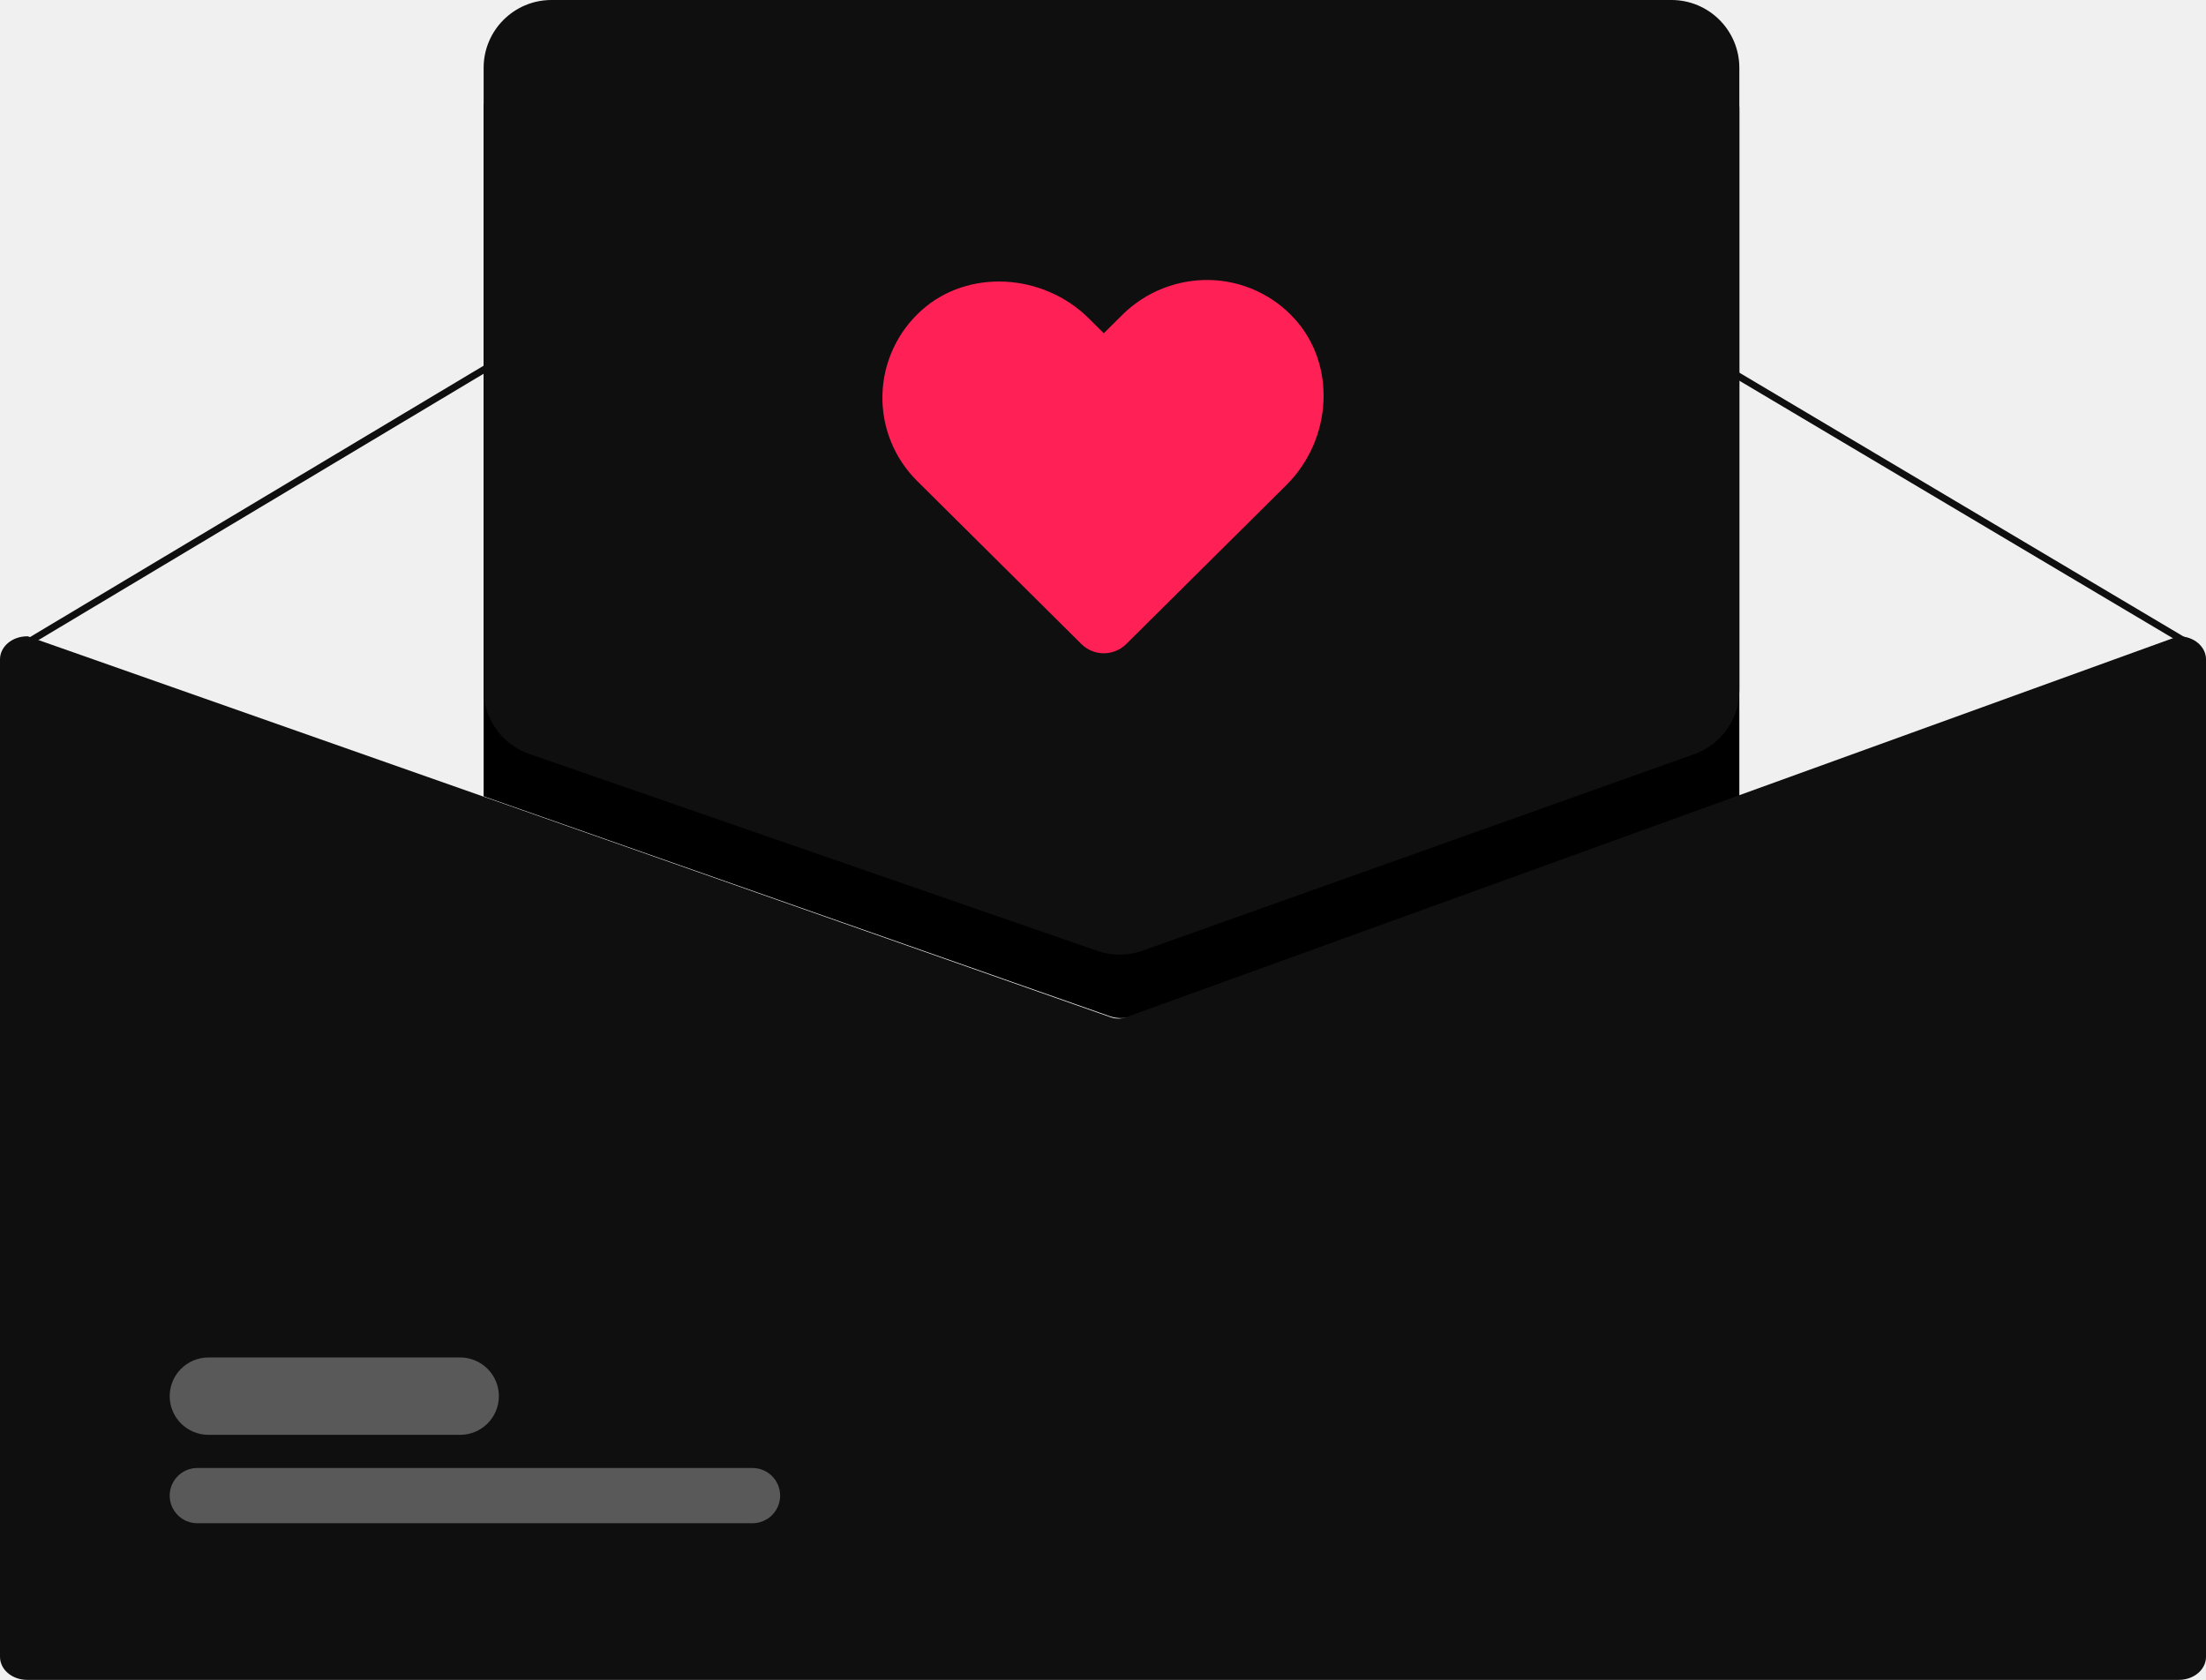
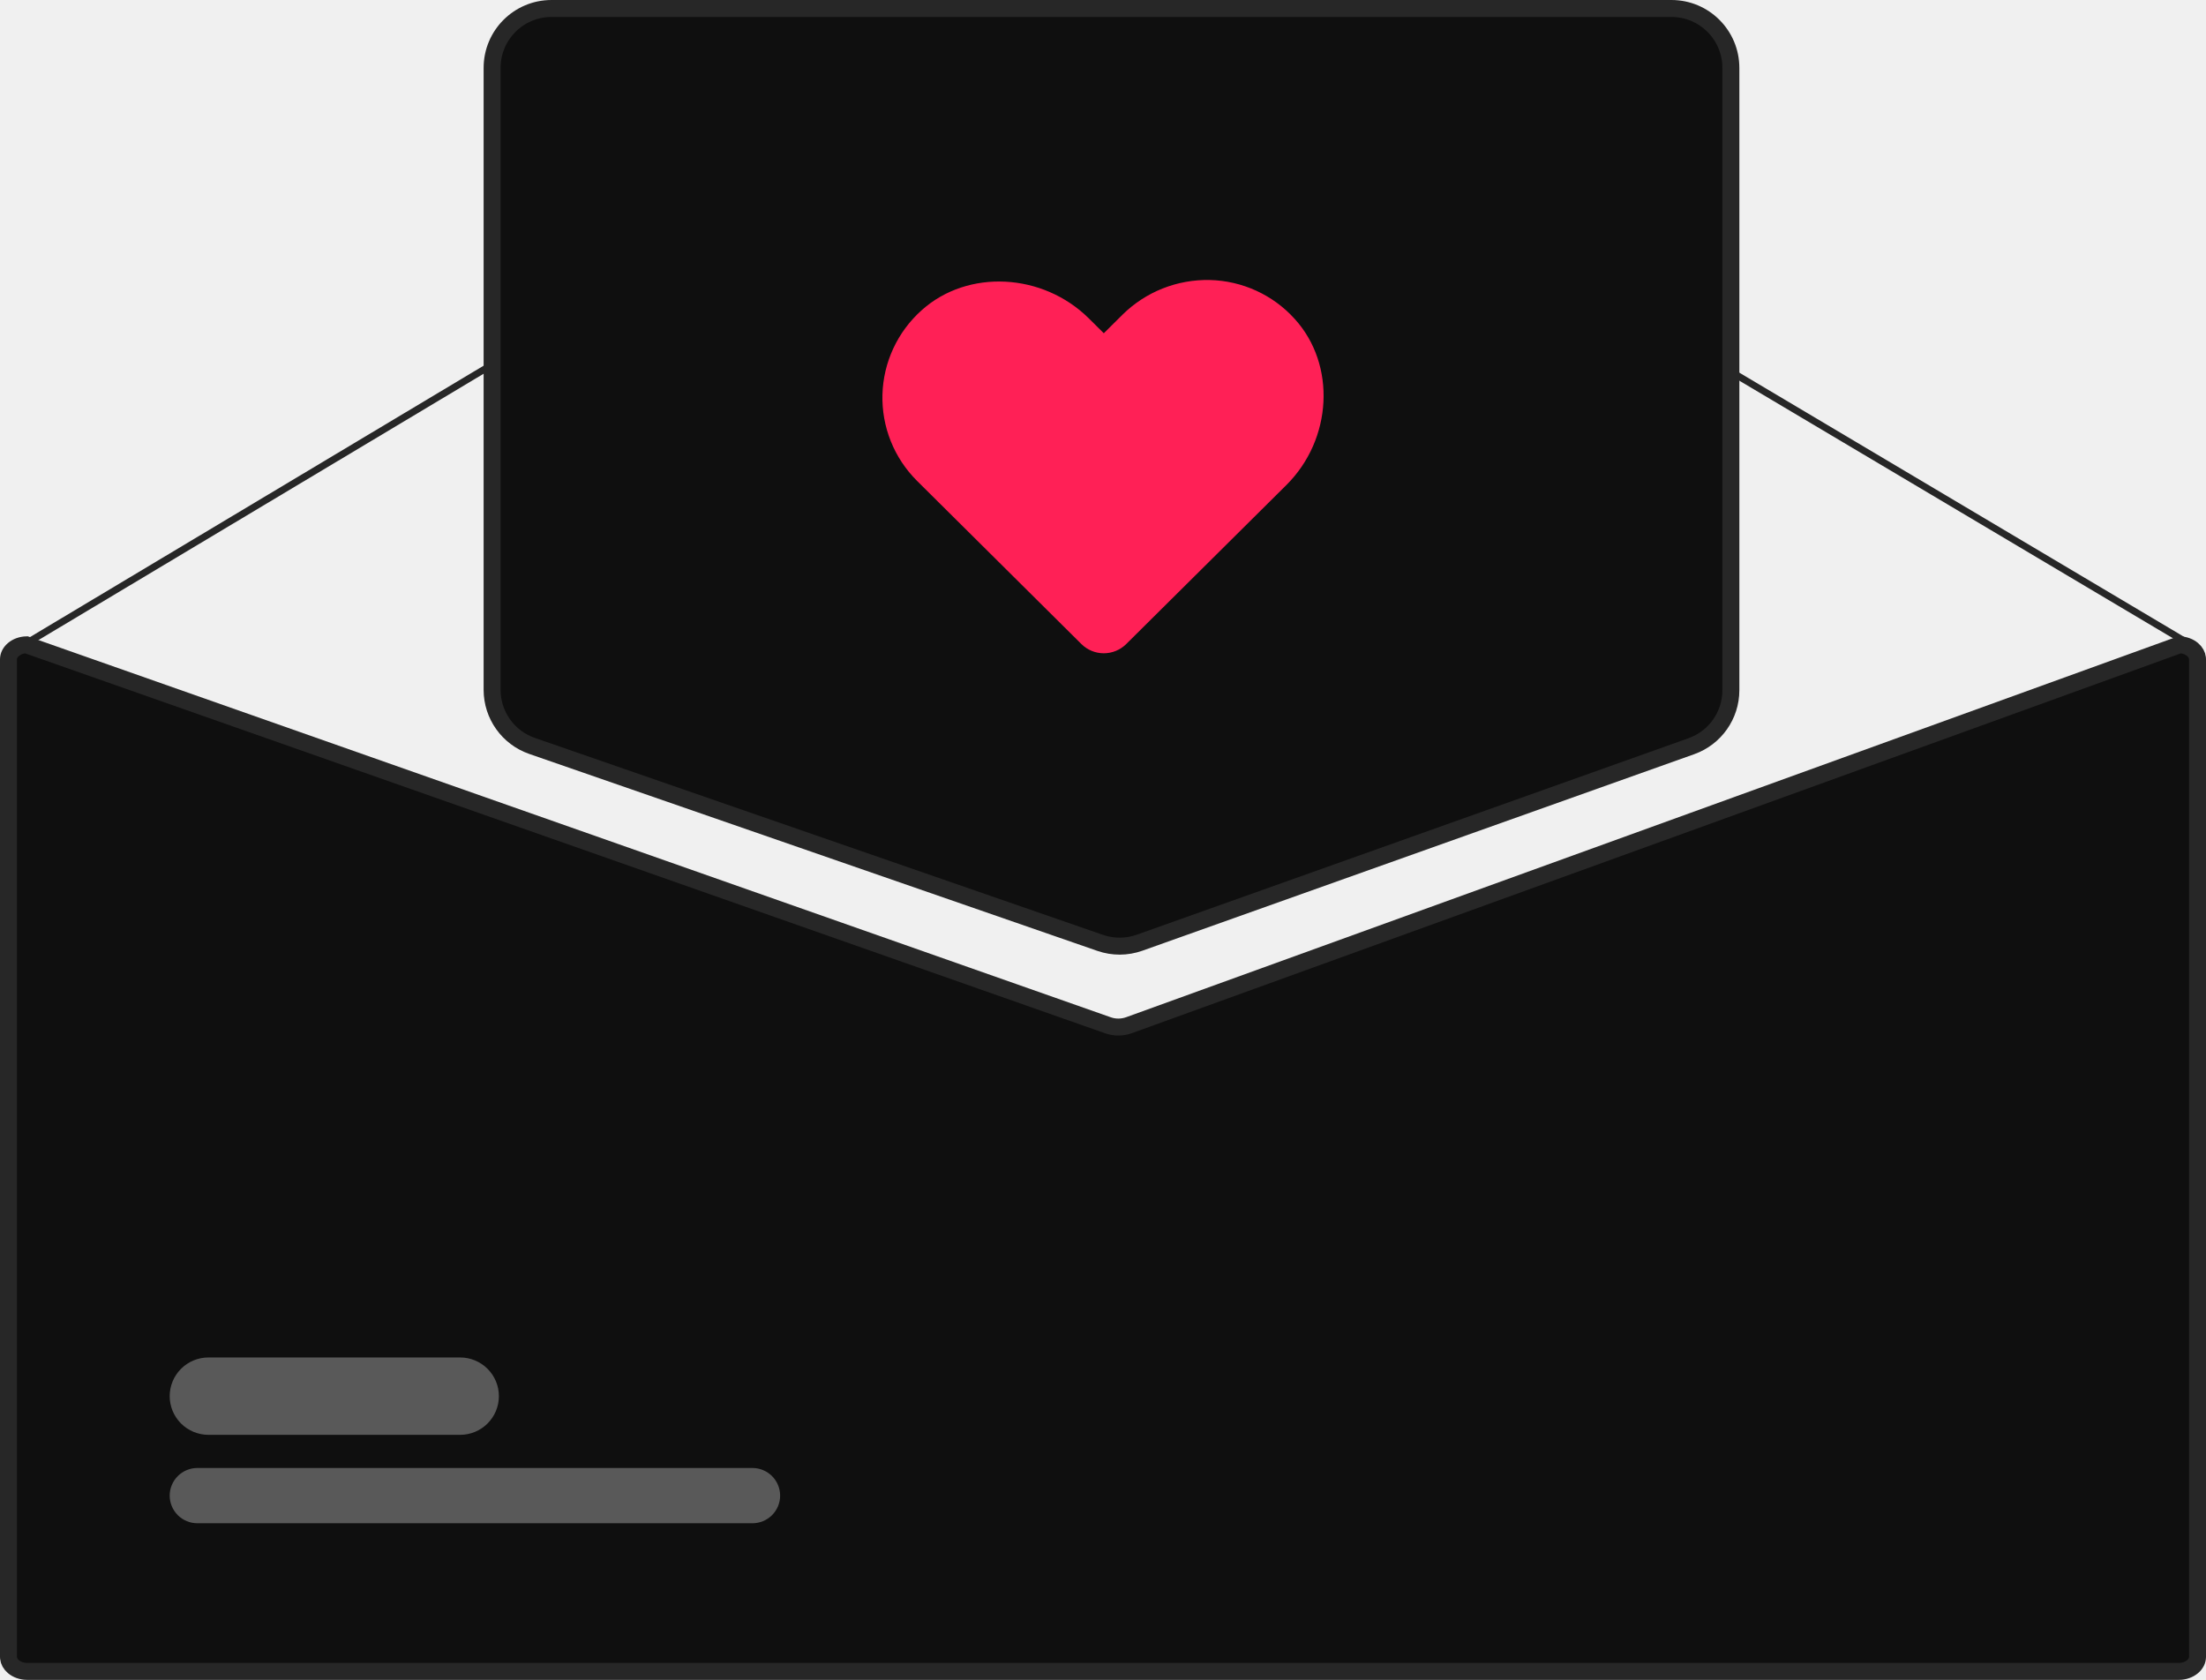
<svg xmlns="http://www.w3.org/2000/svg" width="260" height="198" viewBox="0 0 260 198" fill="none">
-   <g clip-path="url(#clip0_91_159)">
-     <path d="M257.544 76C257.451 76 257.361 75.976 257.284 75.93L131.351 1.123C130.968 0.897 130.513 0.776 130.046 0.776C129.58 0.777 129.125 0.899 128.743 1.127L3.717 75.93C3.618 75.989 3.496 76.012 3.377 75.994C3.258 75.976 3.152 75.919 3.083 75.835C3.013 75.75 2.986 75.646 3.007 75.544C3.028 75.443 3.095 75.353 3.194 75.293L128.22 0.491C128.755 0.172 129.392 0.001 130.045 3.68497e-06C130.698 -0.001 131.335 0.169 131.872 0.486L257.805 75.293C257.884 75.34 257.944 75.408 257.976 75.486C258.007 75.564 258.008 75.649 257.979 75.728C257.95 75.807 257.892 75.876 257.814 75.925C257.736 75.974 257.641 76 257.544 76Z" fill="#0F0F0F" />
-     <path d="M132.124 120C131.674 120 131.229 119.927 130.813 119.783L57 93.857V12.707C57.001 11.989 57.338 11.301 57.938 10.794C58.537 10.286 59.35 10.001 60.197 10H201.802C202.65 10.001 203.463 10.286 204.062 10.794C204.662 11.301 204.999 11.989 205 12.707V93.914L204.861 93.964L133.474 119.77C133.046 119.922 132.587 120 132.124 120Z" fill="black" />
-     <path d="M256.807 75H256.716L204.351 93.961L132.705 119.903C132.425 120.003 132.125 120.055 131.821 120.056C131.517 120.057 131.216 120.008 130.935 119.91L57.017 93.906L3.366 75.031L3.284 75H3.193C2.346 75.001 1.535 75.286 0.936 75.794C0.338 76.302 0.001 76.99 0 77.707V195.292C0.001 196.01 0.338 196.698 0.936 197.206C1.535 197.714 2.346 197.999 3.193 198H256.807C257.654 197.999 258.465 197.714 259.064 197.206C259.662 196.698 259.999 196.01 260 195.292V77.707C259.999 76.99 259.662 76.302 259.064 75.794C258.465 75.286 257.654 75.001 256.807 75Z" fill="#0F0F0F" />
-     <path d="M57 8C57 3.582 60.582 0 65 0H197C201.418 0 205 3.582 205 8L205 81.357C205 84.74 202.872 87.758 199.684 88.893L134.648 112.057C132.934 112.667 131.063 112.675 129.344 112.079L62.38 88.865C59.16 87.749 57 84.715 57 81.306L57 8Z" fill="#0F0F0F" />
+   <g clip-path="url(#clip0_98_58)">
+     <path d="M257.544 76C257.451 76 257.361 75.976 257.284 75.93L131.351 1.123C130.968 0.897 130.513 0.776 130.046 0.776C129.58 0.777 129.125 0.899 128.743 1.127L3.717 75.93C3.618 75.989 3.496 76.012 3.377 75.994C3.258 75.976 3.152 75.919 3.083 75.835C3.013 75.75 2.986 75.646 3.007 75.544C3.028 75.443 3.095 75.353 3.194 75.293L128.22 0.491C128.755 0.172 129.392 0.001 130.045 3.68497e-06C130.698 -0.001 131.335 0.169 131.872 0.486L257.805 75.293C257.884 75.34 257.944 75.408 257.976 75.486C258.007 75.564 258.008 75.649 257.979 75.728C257.95 75.807 257.892 75.876 257.814 75.925C257.736 75.974 257.641 76 257.544 76Z" fill="#272727" />
+     <path d="M256.883 76.003C257.483 76.02 258.03 76.228 258.417 76.557C258.766 76.852 258.95 77.21 258.991 77.56L259 77.709V195.292C258.999 195.687 258.815 196.106 258.417 196.443C258.014 196.785 257.436 196.999 256.806 197H3.194C2.564 196.999 1.986 196.785 1.583 196.443C1.234 196.148 1.05 195.79 1.009 195.44L1 195.291V77.709C1.001 77.314 1.185 76.894 1.583 76.557C1.97 76.229 2.516 76.02 3.115 76.003L56.685 94.85L130.604 120.854L130.607 120.855C130.997 120.991 131.411 121.057 131.825 121.056C132.239 121.054 132.652 120.983 133.041 120.845L133.046 120.843L204.691 94.9L256.883 76.003Z" fill="#0F0F0F" stroke="#272727" stroke-width="2" />
+     <path d="M65 1H197C200.866 1 204 4.134 204 8V81.357C204 84.318 202.137 86.958 199.349 87.951L134.312 111.114C132.813 111.648 131.176 111.656 129.672 111.135L62.707 87.92C59.89 86.943 58 84.289 58 81.307V8C58 4.134 61.134 1 65 1Z" fill="#0F0F0F" stroke="#272727" stroke-width="2" />
    <path d="M24.567 160H54.231C55.443 160 56.605 160.48 57.461 161.335C58.318 162.191 58.799 163.35 58.799 164.559C58.799 165.769 58.318 166.928 57.461 167.784C56.605 168.639 55.443 169.119 54.231 169.119H24.567C23.356 169.119 22.194 168.639 21.338 167.784C20.481 166.928 20 165.769 20 164.559C20 163.35 20.481 162.191 21.338 161.335C22.194 160.48 23.356 160 24.567 160Z" fill="#595959" />
-     <path d="M23.262 173.027H88.684C89.549 173.027 90.379 173.37 90.991 173.981C91.603 174.592 91.946 175.42 91.946 176.284C91.946 177.147 91.603 177.976 90.991 178.587C90.379 179.197 89.549 179.54 88.684 179.54H23.262C22.397 179.54 21.567 179.197 20.956 178.587C20.344 177.976 20 177.147 20 176.284C20 175.42 20.344 174.592 20.956 173.981C21.567 173.37 22.397 173.027 23.262 173.027Z" fill="#595959" />
+     <path d="M23.262 173.027H88.684C89.549 173.027 90.379 173.37 90.991 173.981C91.603 174.592 91.946 175.42 91.946 176.284C91.946 177.148 91.603 177.976 90.991 178.587C90.379 179.198 89.549 179.541 88.684 179.541H23.262C22.397 179.541 21.567 179.198 20.956 178.587C20.344 177.976 20 177.148 20 176.284C20 175.42 20.344 174.592 20.956 173.981C21.567 173.37 22.397 173.027 23.262 173.027Z" fill="#595959" />
    <path d="M151.609 57.174L132.731 75.918C132.031 76.611 131.083 77 130.095 77C129.107 77 128.159 76.611 127.46 75.918L108.097 56.693C106.753 55.36 105.697 53.77 104.994 52.018C104.29 50.267 103.954 48.391 104.005 46.506C104.056 44.621 104.494 42.766 105.291 41.055C106.089 39.343 107.229 37.811 108.643 36.552C114.067 31.691 122.913 32.145 128.348 37.546L130.095 39.279L132.327 37.064C133.673 35.74 135.275 34.698 137.035 34C138.795 33.303 140.679 32.964 142.574 33.003C144.475 33.047 146.346 33.477 148.072 34.269C149.798 35.06 151.341 36.196 152.607 37.604C157.496 42.993 157.048 51.772 151.609 57.174Z" fill="#FF2056" />
  </g>
  <defs>
-     <clipPath id="clip0_91_159">
+     <clipPath id="clip0_98_58">
      <rect width="260" height="198" fill="white" />
    </clipPath>
  </defs>
</svg>
